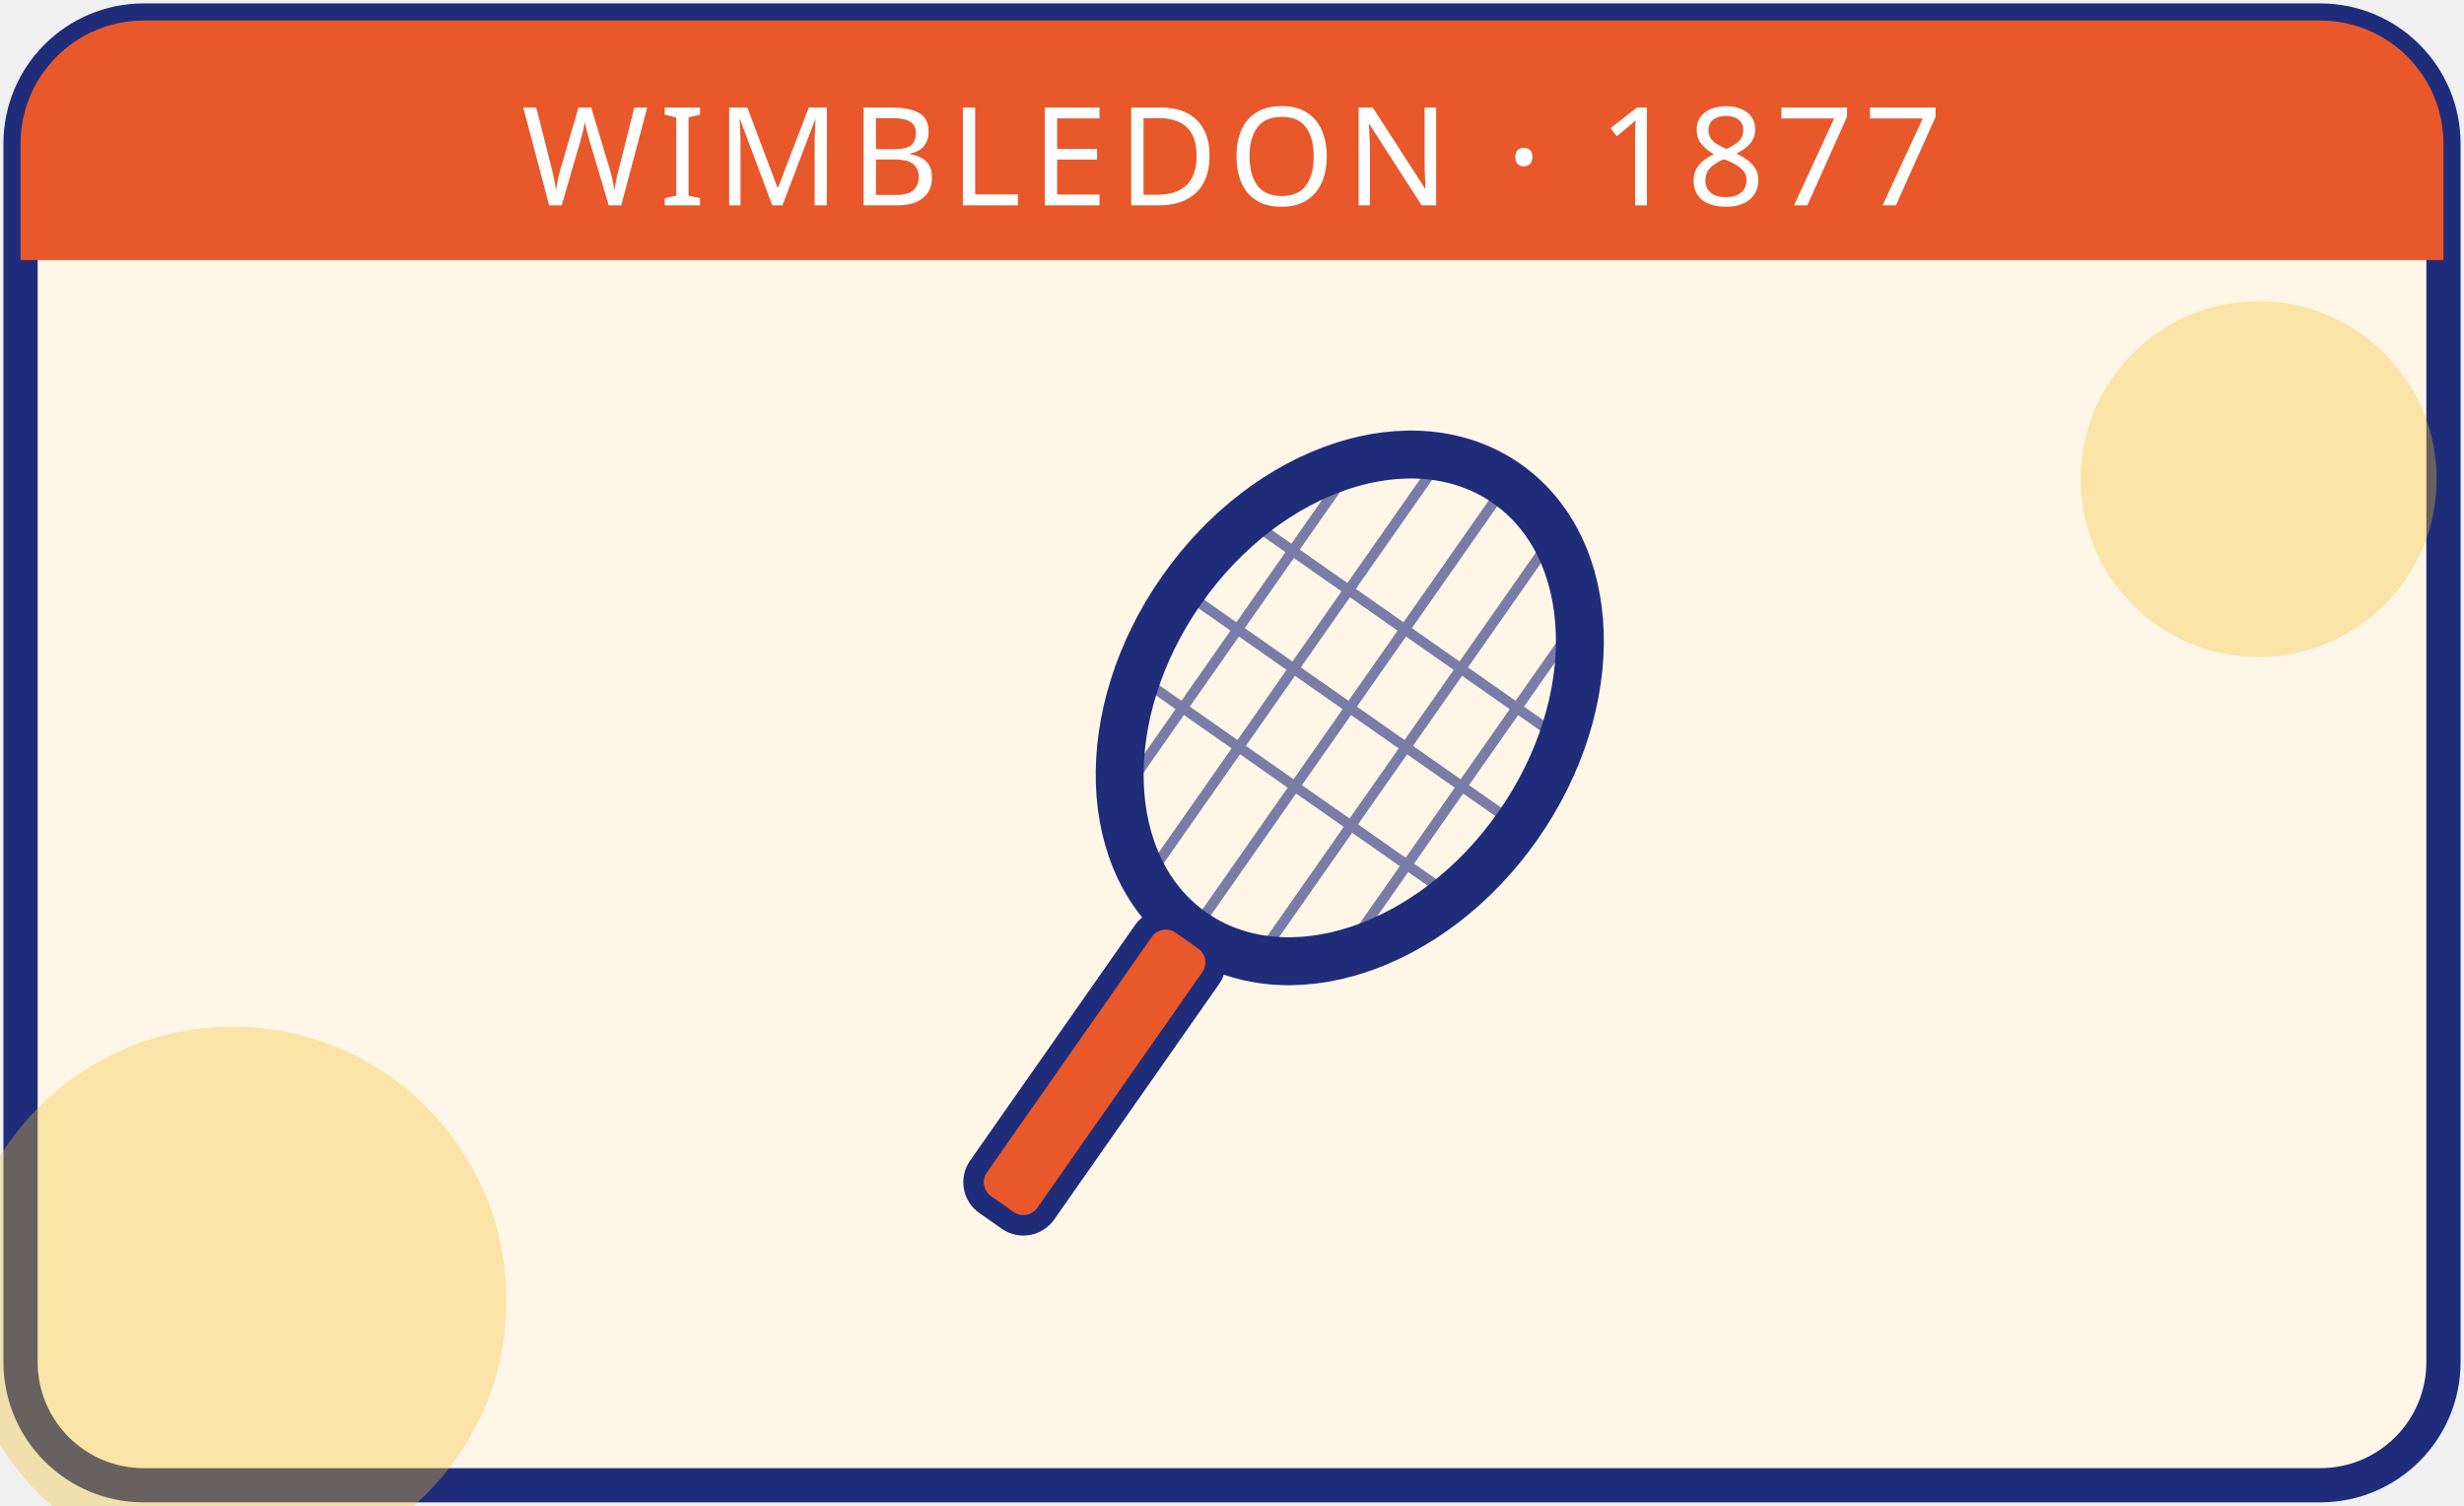
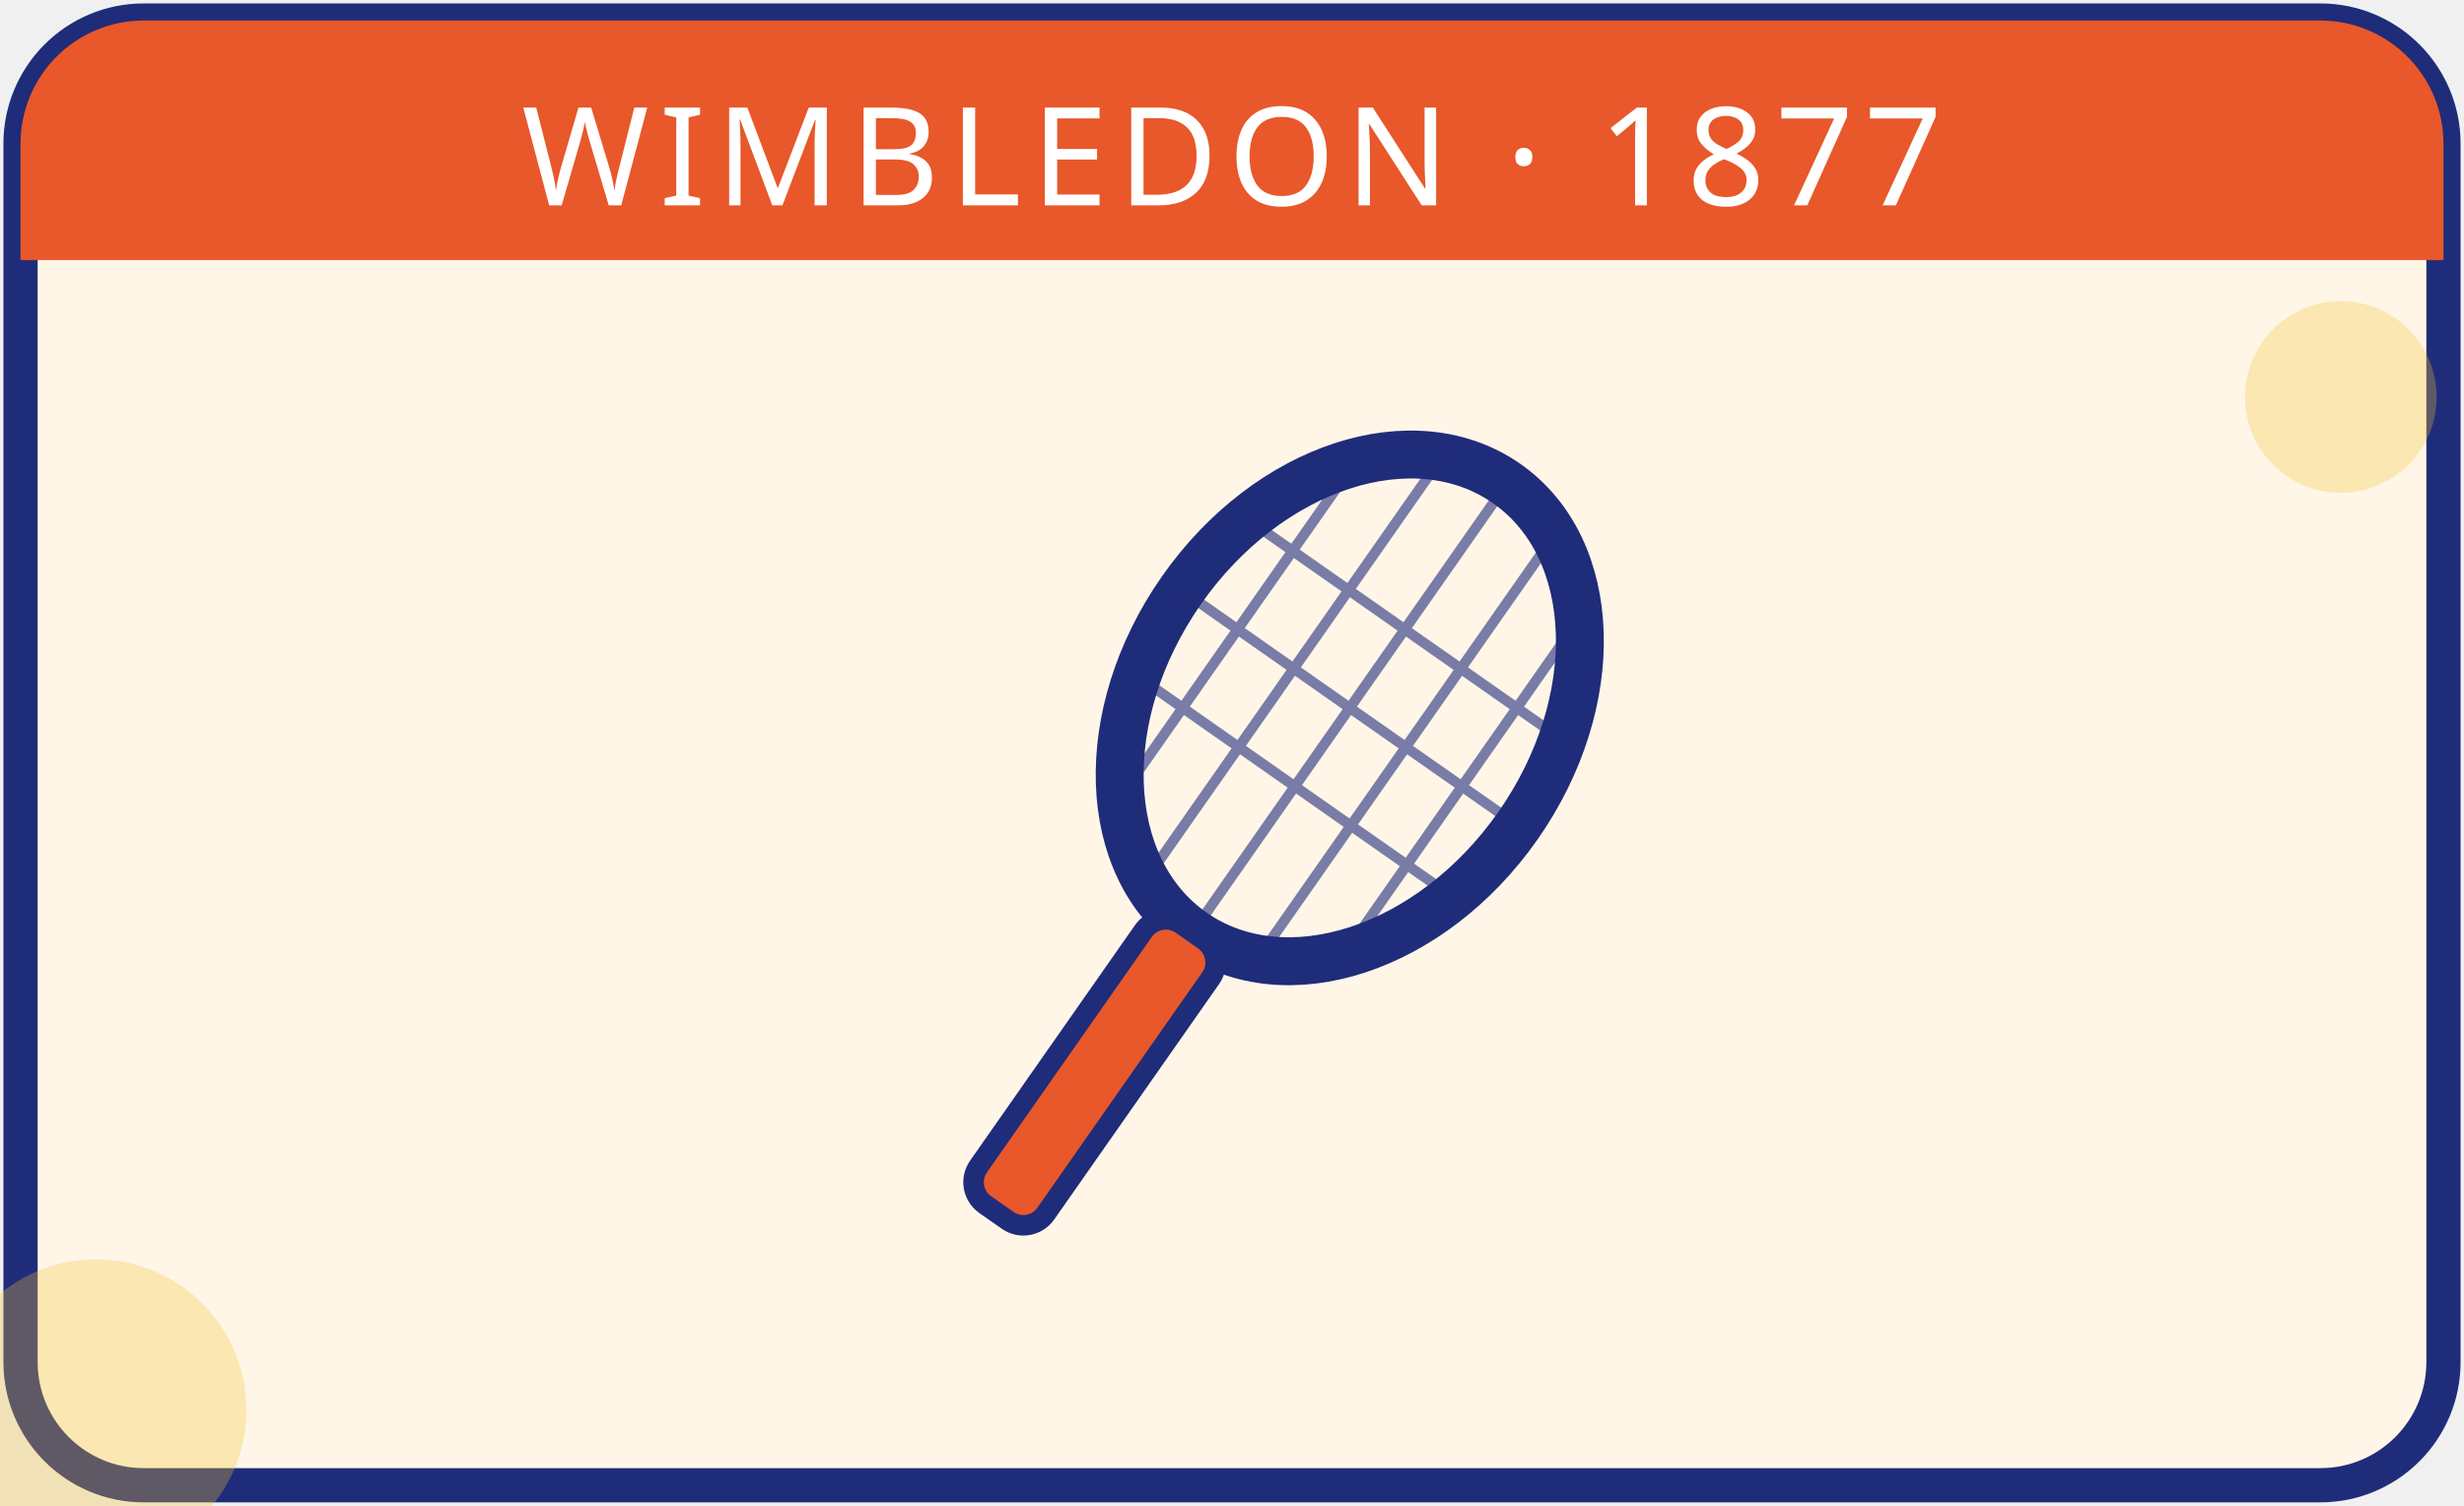
<svg xmlns="http://www.w3.org/2000/svg" viewBox="0 0 360 220" role="img" aria-label="Sports">
  <rect x="3" y="3" width="354" height="214" rx="18" fill="#FFF6E8" stroke="#1F2C7A" stroke-width="5" />
  <path d="M3 21a18 18 0 0 1 18-18h318a18 18 0 0 1 18 18v17H3z" fill="#E8582A" />
  <text x="180" y="30" text-anchor="middle" font-family="Anton,Impact,'Arial Narrow Bold',sans-serif" font-size="20" letter-spacing="1.5" fill="#fff">WIMBLEDON · 1877</text>
-   <circle cx="34" cy="190" r="40" fill="#F2C230" opacity=".35" />
-   <circle cx="330" cy="70" r="26" fill="#F2C230" opacity=".35" />
+   <circle cx="14" cy="206" r="22" fill="#F2C230" opacity=".3" />
+   <circle cx="342" cy="58" r="14" fill="#F2C230" opacity=".3" />
  <g transform="translate(180 128)">
    <g transform="rotate(35)">
      <ellipse cy="-30" rx="30" ry="40" fill="none" stroke="#1F2C7A" stroke-width="7" />
      <path d="M-20-56v52M-10-68v76M0-70v80M10-68v76M20-56v52M-28-44h56M-30-30h60M-28-16h56" stroke="#1F2C7A" stroke-width="1.5" opacity=".6" />
      <rect x="-6" y="10" width="12" height="50" rx="4" fill="#E8582A" stroke="#1F2C7A" stroke-width="3" />
    </g>
  </g>
</svg>
